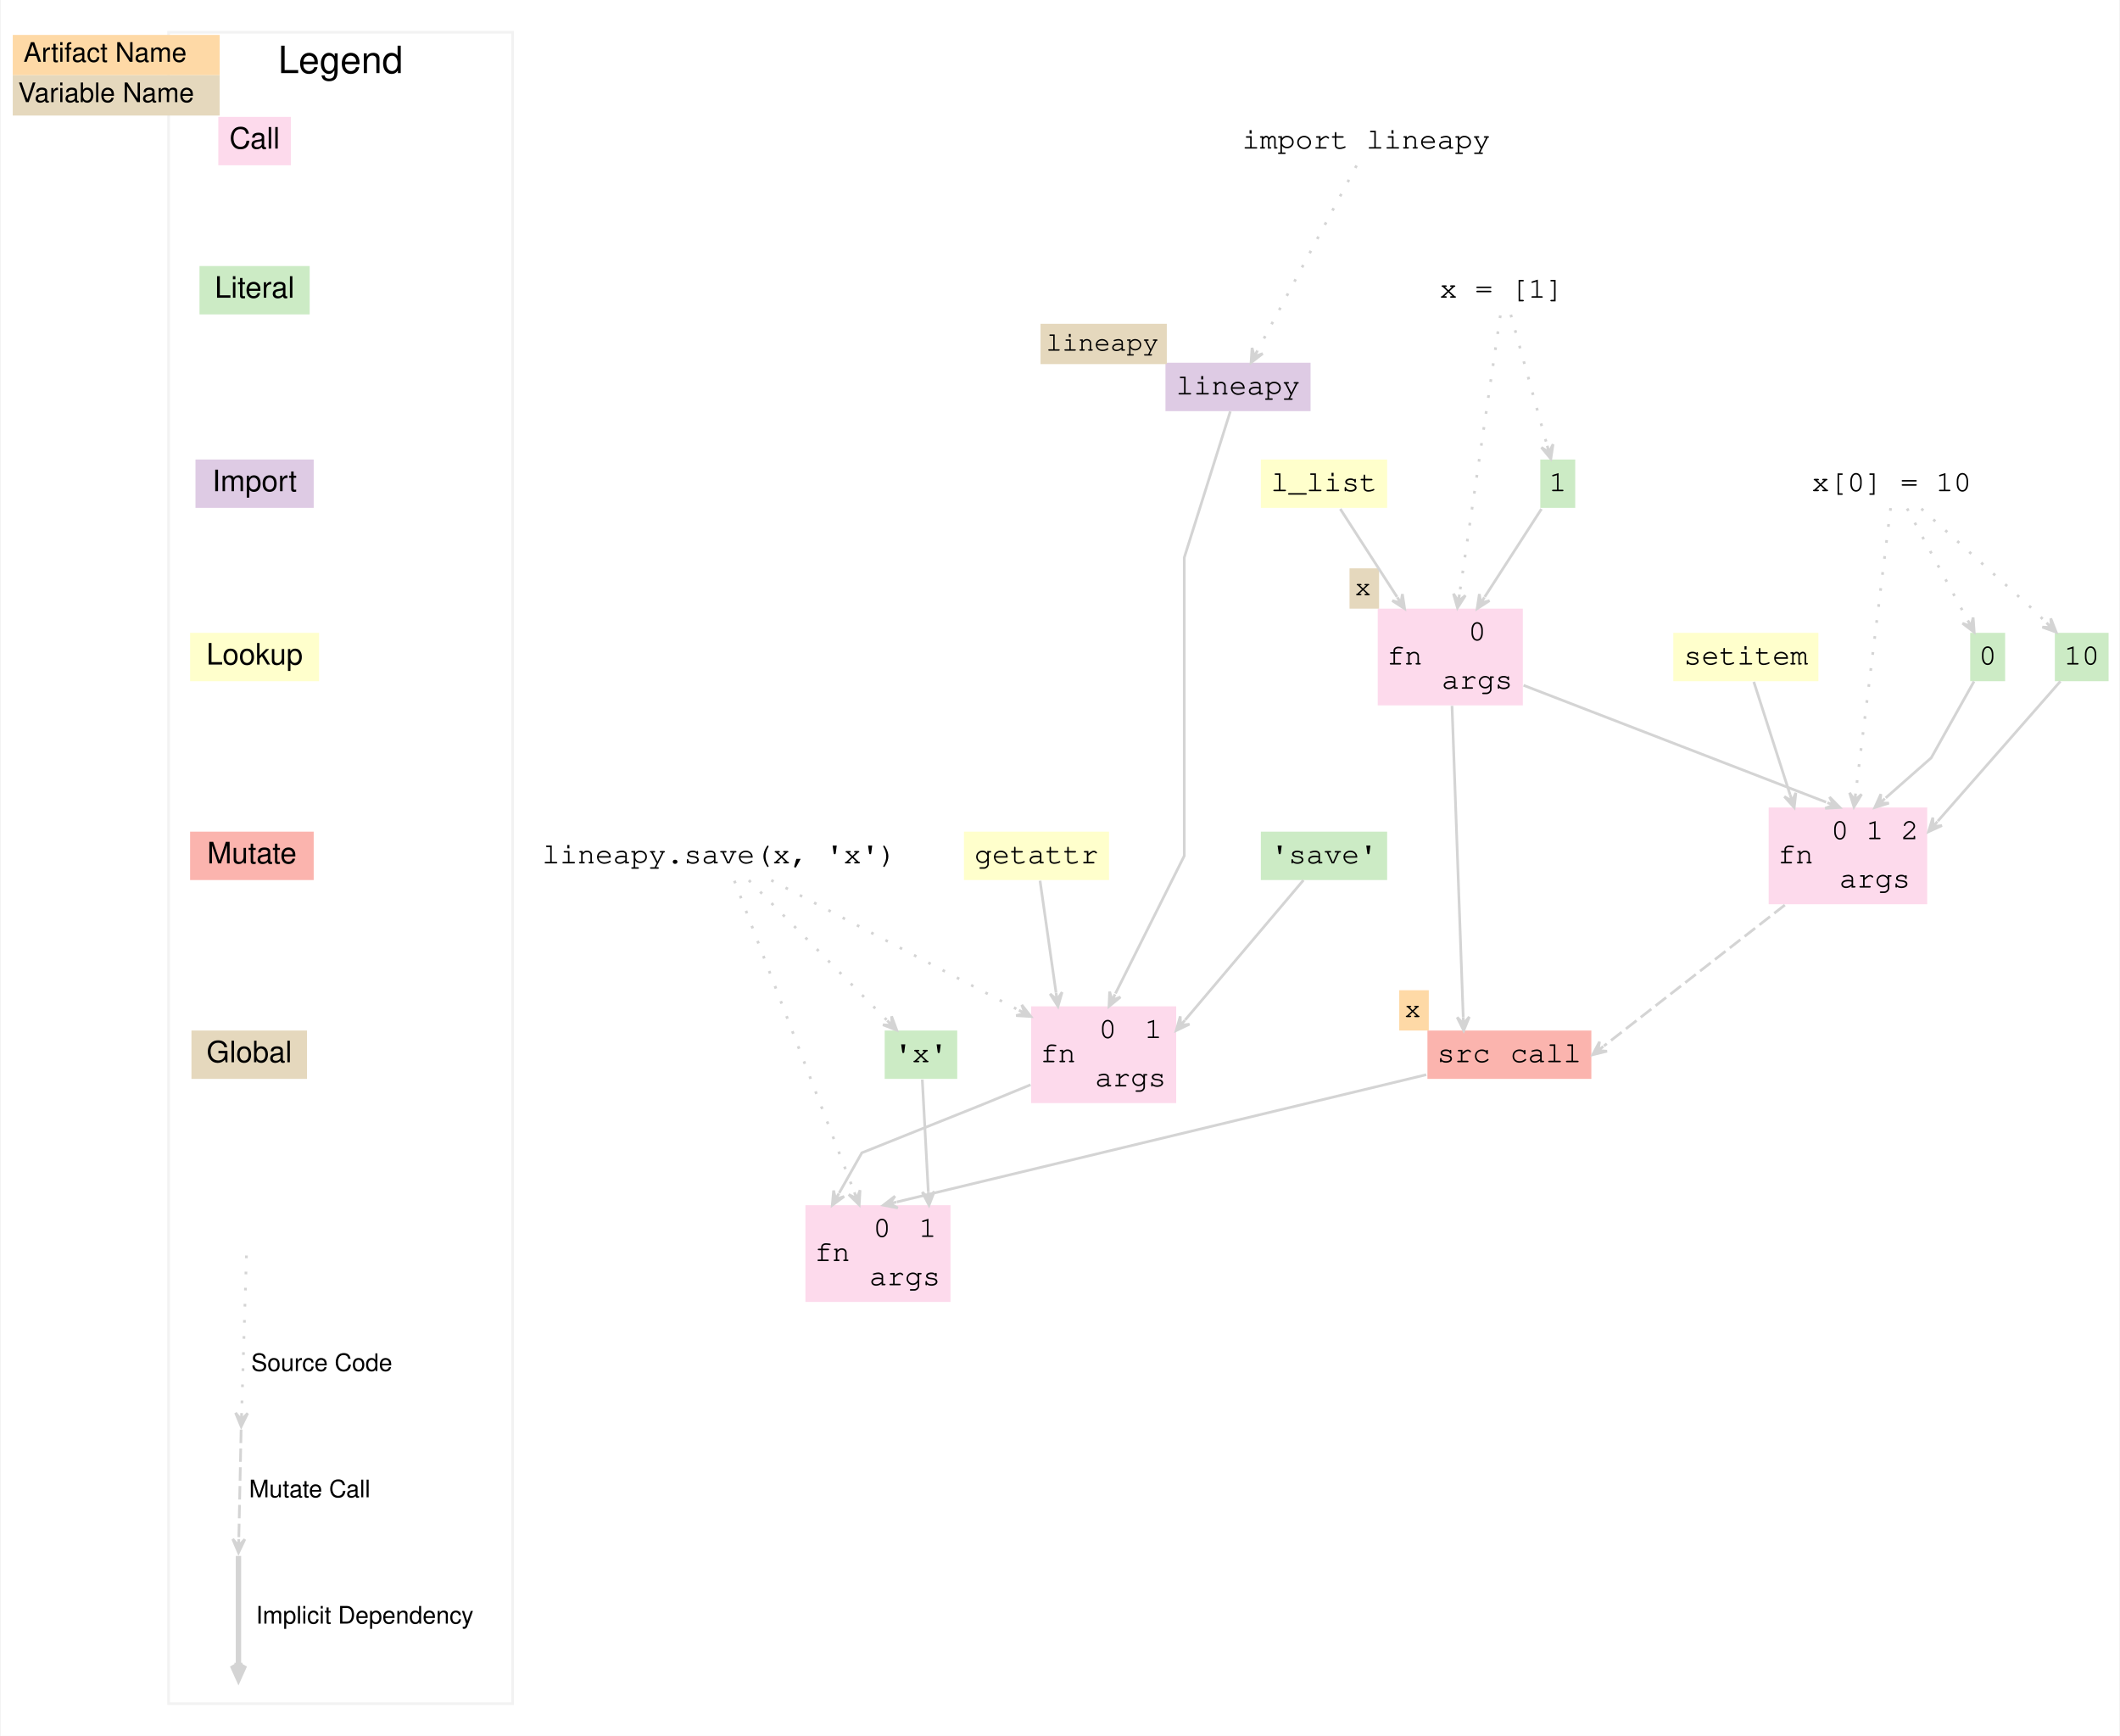
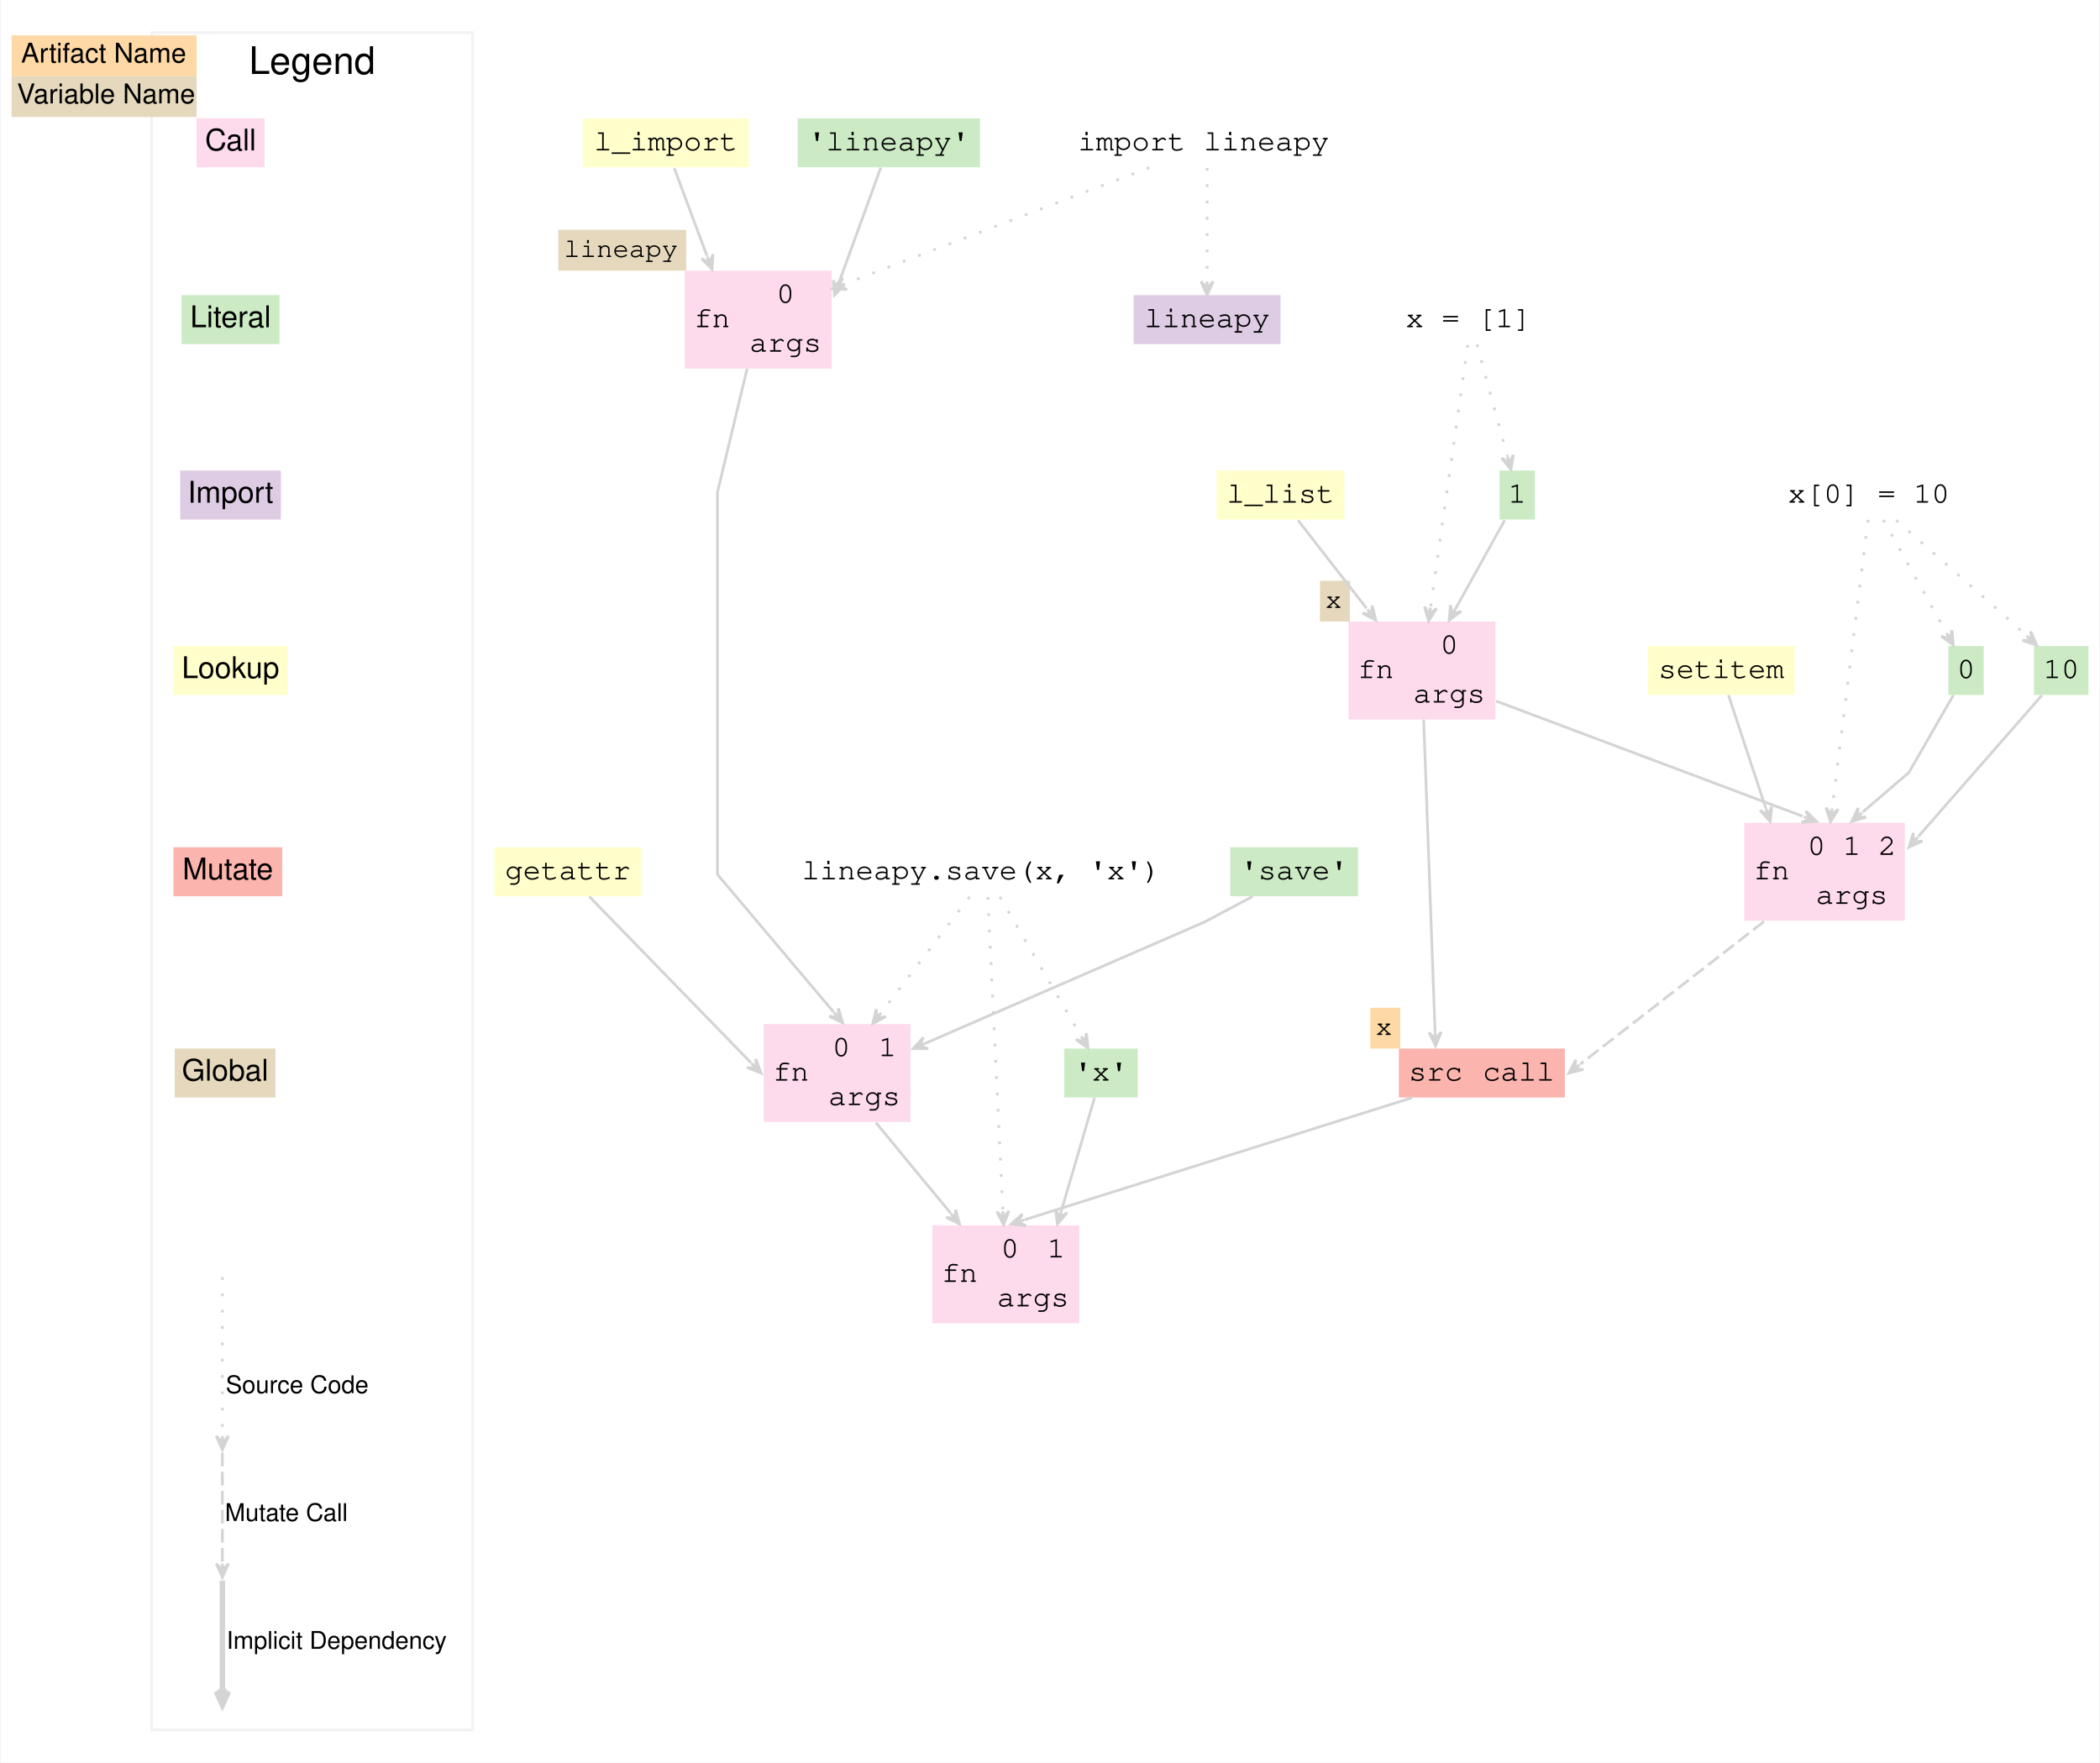
- <svg xmlns="http://www.w3.org/2000/svg" width="789pt" height="646pt" viewBox="0 0 788.5 646">
-   <g class="graph" transform="scale(1) translate(4 642)">
-     <polygon points="-4 4 -4 -642 784.5 -642 784.5 4" fill="#fff" stroke="transparent" />
+ <svg xmlns="http://www.w3.org/2000/svg" width="772pt" height="648pt" viewBox="0 0 771.5 648">
+   <g class="graph" transform="scale(1) translate(4 644)">
+     <polygon points="-4 4 -4 -644 767.5 -644 767.5 4" fill="#fff" stroke="transparent" />
    <g class="cluster">
-       <polygon points="58.5 -8 58.5 -630 186.5 -630 186.5 -8" fill="none" stroke="#f2f2f2" />
-       <text x="122.5" y="-614.8" fill="#000000" font-family="Helvetica,sans-Serif" font-size="14" text-anchor="middle">Legend</text>
-     </g>
-     <g class="node">
-       <polygon points="77 -580.5 77 -598.5 104 -598.5 104 -580.5" fill="#fddaec" stroke="#f2f2f2" stroke-width="0" />
-       <text x="90.5" y="-586.7" fill="#000000" font-family="Helvetica,sans-Serif" font-size="11" text-anchor="middle">Call</text>
-       <polygon points="0.5 -614 0.5 -629 77.5 -629 77.5 -614" fill="#fed9a6" stroke="transparent" />
-       <text x="4.5" y="-619" fill="#000000" font-family="Helvetica,sans-Serif" font-size="10">Artifact Name</text>
-       <polygon points="0.5 -599 0.5 -614 77.5 -614 77.5 -599" fill="#e5d8bd" stroke="transparent" />
-       <text x="2.5" y="-604" fill="#000000" font-family="Helvetica,sans-Serif" font-size="10">Variable Name</text>
-       <polygon points="111 -543 70 -543 70 -525 111 -525" fill="#ccebc5" stroke="#f2f2f2" stroke-width="0" />
-       <text x="90.5" y="-531.2" fill="#000000" font-family="Helvetica,sans-Serif" font-size="11" text-anchor="middle">Literal</text>
-       <polygon points="112.5 -471 68.5 -471 68.5 -453 112.5 -453" fill="#decbe4" stroke="#f2f2f2" stroke-width="0" />
-       <text x="90.5" y="-459.2" fill="#000000" font-family="Helvetica,sans-Serif" font-size="11" text-anchor="middle">Import</text>
-       <polygon points="114.5 -406.5 66.5 -406.5 66.5 -388.5 114.5 -388.5" fill="#ffc" stroke="#f2f2f2" stroke-width="0" />
-       <text x="90.5" y="-394.7" fill="#000000" font-family="Helvetica,sans-Serif" font-size="11" text-anchor="middle">Lookup</text>
-       <polygon points="66.5 -314.5 66.5 -332.5 112.5 -332.5 112.5 -314.5" fill="#fbb4ae" stroke="#f2f2f2" stroke-width="0" />
-       <text x="89.5" y="-320.7" fill="#000000" font-family="Helvetica,sans-Serif" font-size="11" text-anchor="middle">Mutate</text>
-       <polygon points="110 -258.5 67 -258.5 67 -240.5 110 -240.5" fill="#e5d8bd" stroke="#f2f2f2" stroke-width="0" />
-       <text x="88.5" y="-246.7" fill="#000000" font-family="Helvetica,sans-Serif" font-size="11" text-anchor="middle">Global</text>
+       <polygon points="51.5 -8 51.5 -632 169.5 -632 169.5 -8" fill="none" stroke="#f2f2f2" />
+       <text x="110.5" y="-616.8" font-family="Helvetica,sans-Serif" font-size="14" text-anchor="middle">Legend</text>
+     </g>
+     <g class="node">
+       <polygon points="68 -582.5 68 -600.5 93 -600.5 93 -582.5" fill="#fddaec" stroke="#f2f2f2" stroke-width="0" />
+       <text x="80.5" y="-588.7" fill="#000000" font-family="Helvetica,sans-Serif" font-size="11" text-anchor="middle">Call</text>
+       <polygon points="0 -616 0 -631 68 -631 68 -616" fill="#fed9a6" stroke="transparent" />
+       <text x="3.5" y="-621" fill="#000000" font-family="Helvetica,sans-Serif" font-size="10">Artifact Name</text>
+       <polygon points="0 -601 0 -616 68 -616 68 -601" fill="#e5d8bd" stroke="transparent" />
+       <text x="2" y="-606" fill="#000000" font-family="Helvetica,sans-Serif" font-size="10">Variable Name</text>
+       <polygon points="98.5 -535.5 62.5 -535.5 62.5 -517.5 98.5 -517.5" fill="#ccebc5" stroke="#f2f2f2" stroke-width="0" />
+       <text x="80.5" y="-523.7" fill="#000000" font-family="Helvetica,sans-Serif" font-size="11" text-anchor="middle">Literal</text>
+       <polygon points="99 -471 62 -471 62 -453 99 -453" fill="#decbe4" stroke="#f2f2f2" stroke-width="0" />
+       <text x="80.5" y="-459.2" fill="#000000" font-family="Helvetica,sans-Serif" font-size="11" text-anchor="middle">Import</text>
+       <polygon points="101.5 -406.5 59.5 -406.5 59.5 -388.5 101.5 -388.5" fill="#ffc" stroke="#f2f2f2" stroke-width="0" />
+       <text x="80.5" y="-394.7" fill="#000000" font-family="Helvetica,sans-Serif" font-size="11" text-anchor="middle">Lookup</text>
+       <polygon points="59.5 -314.5 59.5 -332.5 99.5 -332.5 99.5 -314.5" fill="#fbb4ae" stroke="#f2f2f2" stroke-width="0" />
+       <text x="79.5" y="-320.7" fill="#000000" font-family="Helvetica,sans-Serif" font-size="11" text-anchor="middle">Mutate</text>
+       <polygon points="97 -258.5 60 -258.5 60 -240.5 97 -240.5" fill="#e5d8bd" stroke="#f2f2f2" stroke-width="0" />
+       <text x="78.5" y="-246.7" fill="#000000" font-family="Helvetica,sans-Serif" font-size="11" text-anchor="middle">Global</text>
    </g>
    <g class="edge">
-       <path d="m87.478-174.77c-0.177 5.753-1.352 43.954-1.802 58.584" fill="none" stroke="#d4d4d4" stroke-dasharray="1,5" />
-       <polygon points="85.52 -111.14 87.923 -116.07 85.597 -113.64 85.674 -116.14 85.674 -116.14 85.674 -116.14 85.597 -113.64 83.425 -116.21 85.52 -111.14" fill="#d4d4d4" stroke="#d4d4d4" />
-       <text x="115.5" y="-131.8" fill="#000000" font-family="Helvetica,sans-Serif" font-size="9" text-anchor="middle">Source Code</text>
-       <path d="m85.489-109.97c-0.084 3.942-0.616 28.95-0.863 40.562" fill="none" stroke="#d4d4d4" stroke-dasharray="5,2" />
-       <polygon points="84.515 -64.22 86.871 -69.17 84.568 -66.719 84.622 -69.218 84.622 -69.218 84.622 -69.218 84.568 -66.719 82.372 -69.266 84.515 -64.22" fill="#d4d4d4" stroke="#d4d4d4" />
-       <text x="111" y="-84.8" fill="#000000" font-family="Helvetica,sans-Serif" font-size="9" text-anchor="middle">Mutate Call</text>
-       <path d="m84.5-62.972v40.562" fill="none" stroke="#d4d4d4" stroke-width="2" />
-       <polygon points="84.5 -17.22 86.75 -22.219 85 -19.719 85 -22.219 84.5 -22.22 84 -22.22 84 -19.72 82.25 -22.22 84.5 -17.22" fill="#d4d4d4" stroke="#d4d4d4" stroke-width="2" />
-       <text x="131.5" y="-37.8" fill="#000000" font-family="Helvetica,sans-Serif" font-size="9" text-anchor="middle">Implicit Dependency</text>
-     </g>
-     <g class="node">
-       <polygon points="483.5 -507 429.5 -507 429.5 -489 483.5 -489" fill="#decbe4" stroke="#f2f2f2" stroke-width="0" />
-       <text x="456.5" y="-495.2" fill="#000000" font-family="Courier,monospace" font-size="11" text-anchor="middle">lineapy</text>
-       <polygon points="383 -506.5 383 -521.5 430 -521.5 430 -506.5" fill="#e5d8bd" stroke="transparent" />
-       <text x="385" y="-511.5" fill="#000000" font-family="Courier,monospace" font-size="10">lineapy</text>
-       <polygon points="379.5 -231.5 379.5 -267.5 433.5 -267.5 433.5 -231.5" fill="#fddaec" stroke="#f2f2f2" stroke-width="0" />
-       <text x="389.5" y="-246.7" fill="#000000" font-family="Courier,monospace" font-size="11" text-anchor="middle">fn</text>
-       <polyline points="399.5 -231.5 399.5 -267.5" fill="none" stroke="#f2f2f2" stroke-width="0" />
-       <text x="408" y="-255.7" fill="#000000" font-family="Courier,monospace" font-size="11" text-anchor="middle">0</text>
-       <polyline points="416.5 -249.5 416.5 -267.5" fill="none" stroke="#f2f2f2" stroke-width="0" />
-       <text x="425" y="-255.7" fill="#000000" font-family="Courier,monospace" font-size="11" text-anchor="middle">1</text>
-       <polyline points="399.5 -249.5 433.5 -249.5" fill="none" stroke="#f2f2f2" stroke-width="0" />
-       <text x="416.5" y="-237.7" fill="#000000" font-family="Courier,monospace" font-size="11" text-anchor="middle">args</text>
-     </g>
-     <g class="edge" stroke="#d4d4d4">
-       <path d="m453.63-488.9c-5.53 17.558-17.134 54.402-17.134 54.402v111s-18.842 37.683-25.613 51.226" fill="none" />
-       <polygon points="408.5 -267.5 412.75 -270.97 409.62 -269.74 410.74 -271.97 410.74 -271.97 410.74 -271.97 409.62 -269.74 408.72 -272.98 408.5 -267.5" fill="#d4d4d4" />
-     </g>
-     <g class="node">
-       <polygon points="582 -471 569 -471 569 -453 582 -453" fill="#ccebc5" stroke="#f2f2f2" stroke-width="0" />
-       <text x="575.5" y="-459.2" fill="#000000" font-family="Courier,monospace" font-size="11" text-anchor="middle">1</text>
-       <polygon points="508.5 -379.5 508.5 -415.5 562.5 -415.5 562.5 -379.5" fill="#fddaec" stroke="#f2f2f2" stroke-width="0" />
-       <text x="518.5" y="-394.7" fill="#000000" font-family="Courier,monospace" font-size="11" text-anchor="middle">fn</text>
-       <polyline points="528.5 -379.5 528.5 -415.5" fill="none" stroke="#f2f2f2" stroke-width="0" />
-       <text x="545.5" y="-403.7" fill="#000000" font-family="Courier,monospace" font-size="11" text-anchor="middle">0</text>
-       <polyline points="528.5 -397.5 562.5 -397.5" fill="none" stroke="#f2f2f2" stroke-width="0" />
-       <text x="545.5" y="-385.7" fill="#000000" font-family="Courier,monospace" font-size="11" text-anchor="middle">args</text>
-       <polygon points="498 -415.5 498 -430.5 509 -430.5 509 -415.5" fill="#e5d8bd" stroke="transparent" />
-       <text x="500" y="-420.5" fill="#000000" font-family="Courier,monospace" font-size="10">x</text>
-     </g>
-     <g class="edge" stroke="#d4d4d4">
-       <path d="m569.43-452.59c-6.438 9.978-16.325 25.304-21.124 32.742" fill="none" />
-       <polygon points="545.5 -415.5 550.1 -418.48 546.86 -417.6 548.21 -419.7 548.21 -419.7 548.21 -419.7 546.86 -417.6 546.32 -420.92 545.5 -415.5" fill="#d4d4d4" />
-     </g>
-     <g class="node">
-       <polygon points="512 -471 465 -471 465 -453 512 -453" fill="#ffc" stroke="#f2f2f2" stroke-width="0" />
-       <text x="488.5" y="-459.2" fill="#000000" font-family="Courier,monospace" font-size="11" text-anchor="middle">l_list</text>
-     </g>
-     <g class="edge" stroke="#d4d4d4">
-       <path d="m494.57-452.59c6.438 9.978 16.325 25.304 21.124 32.742" fill="none" />
-       <polygon points="518.5 -415.5 517.68 -420.92 517.14 -417.6 515.79 -419.7 515.79 -419.7 515.79 -419.7 517.14 -417.6 513.9 -418.48 518.5 -415.5" fill="#d4d4d4" />
-     </g>
-     <g class="node">
-       <polygon points="527 -240.5 527 -258.5 588 -258.5 588 -240.5" fill="#fbb4ae" stroke="#f2f2f2" stroke-width="0" />
-       <text x="540.5" y="-246.7" fill="#000000" font-family="Courier,monospace" font-size="11" text-anchor="middle">src</text>
-       <polyline points="554 -240.5 554 -258.5" fill="none" stroke="#f2f2f2" stroke-width="0" />
-       <text x="571" y="-246.7" fill="#000000" font-family="Courier,monospace" font-size="11" text-anchor="middle">call</text>
-       <polygon points="516.5 -258.5 516.5 -273.5 527.5 -273.5 527.5 -258.5" fill="#fed9a6" stroke="transparent" />
-       <text x="518.5" y="-263.5" fill="#000000" font-family="Courier,monospace" font-size="10">x</text>
-     </g>
-     <g class="edge" stroke="#d4d4d4">
-       <path d="m536.15-379.33c1.154 32.085 3.494 97.145 4.164 115.75" fill="none" />
-       <polygon points="540.5 -258.5 542.57 -263.58 540.41 -261 540.32 -263.5 540.32 -263.5 540.32 -263.5 540.41 -261 538.07 -263.42 540.5 -258.5" fill="#d4d4d4" />
-     </g>
-     <g class="node">
-       <polygon points="654 -305.5 654 -341.5 713 -341.5 713 -305.5" fill="#fddaec" stroke="#f2f2f2" stroke-width="0" />
-       <text x="664" y="-320.7" fill="#000000" font-family="Courier,monospace" font-size="11" text-anchor="middle">fn</text>
-       <polyline points="674 -305.5 674 -341.5" fill="none" stroke="#f2f2f2" stroke-width="0" />
-       <text x="680.5" y="-329.7" fill="#000000" font-family="Courier,monospace" font-size="11" text-anchor="middle">0</text>
-       <polyline points="687 -323.5 687 -341.5" fill="none" stroke="#f2f2f2" stroke-width="0" />
-       <text x="693.5" y="-329.7" fill="#000000" font-family="Courier,monospace" font-size="11" text-anchor="middle">1</text>
-       <polyline points="700 -323.5 700 -341.5" fill="none" stroke="#f2f2f2" stroke-width="0" />
-       <text x="706.5" y="-329.7" fill="#000000" font-family="Courier,monospace" font-size="11" text-anchor="middle">2</text>
-       <polyline points="674 -323.5 713 -323.5" fill="none" stroke="#f2f2f2" stroke-width="0" />
-       <text x="693.5" y="-311.7" fill="#000000" font-family="Courier,monospace" font-size="11" text-anchor="middle">args</text>
-     </g>
-     <g class="edge" stroke="#d4d4d4">
-       <path d="m562.77-386.97c35.44 13.687 94.886 36.646 112.6 43.486" fill="none" />
-       <polygon points="680.5 -341.5 676.65 -345.4 678.17 -342.4 675.84 -343.3 675.84 -343.3 675.84 -343.3 678.17 -342.4 675.03 -341.2 680.5 -341.5" fill="#d4d4d4" />
-     </g>
-     <g class="node">
-       <polygon points="780.5 -406.5 760.5 -406.5 760.5 -388.5 780.5 -388.5" fill="#ccebc5" stroke="#f2f2f2" stroke-width="0" />
-       <text x="770.5" y="-394.7" fill="#000000" font-family="Courier,monospace" font-size="11" text-anchor="middle">10</text>
-     </g>
-     <g class="edge" stroke="#d4d4d4">
-       <path d="m762.57-388.46c-12.603 14.372-36.7 41.851-45.632 52.036" fill="none" />
-       <polygon points="713.5 -332.5 718.49 -334.78 715.15 -334.38 716.8 -336.26 716.8 -336.26 716.8 -336.26 715.15 -334.38 715.1 -337.74 713.5 -332.5" fill="#d4d4d4" />
-     </g>
-     <g class="node">
-       <polygon points="672.5 -406.5 618.5 -406.5 618.5 -388.5 672.5 -388.5" fill="#ffc" stroke="#f2f2f2" stroke-width="0" />
-       <text x="645.5" y="-394.7" fill="#000000" font-family="Courier,monospace" font-size="11" text-anchor="middle">setitem</text>
-     </g>
-     <g class="edge" stroke="#d4d4d4">
-       <path d="m648.47-388.25c3.874 12.053 10.507 32.688 13.492 41.975" fill="none" />
-       <polygon points="663.5 -341.5 664.11 -346.95 662.73 -343.88 661.97 -346.26 661.97 -346.26 661.97 -346.26 662.73 -343.88 659.83 -345.57 663.5 -341.5" fill="#d4d4d4" />
-     </g>
-     <g class="node">
-       <polygon points="742 -406.5 729 -406.5 729 -388.5 742 -388.5" fill="#ccebc5" stroke="#f2f2f2" stroke-width="0" />
-       <text x="735.5" y="-394.7" fill="#000000" font-family="Courier,monospace" font-size="11" text-anchor="middle">0</text>
-     </g>
-     <g class="edge" stroke="#d4d4d4">
-       <path d="m730.42-388.42c-6.215 11.098-15.916 28.422-15.916 28.422s-10.849 9.557-16.951 14.933" fill="none" />
-       <polygon points="693.5 -341.5 698.74 -343.12 695.38 -343.15 697.25 -344.81 697.25 -344.81 697.25 -344.81 695.38 -343.15 695.76 -346.49 693.5 -341.5" fill="#d4d4d4" />
-     </g>
-     <g class="node">
-       <polygon points="295.5 -157.5 295.5 -193.5 349.5 -193.5 349.5 -157.5" fill="#fddaec" stroke="#f2f2f2" stroke-width="0" />
-       <text x="305.5" y="-172.7" fill="#000000" font-family="Courier,monospace" font-size="11" text-anchor="middle">fn</text>
-       <polyline points="315.5 -157.5 315.5 -193.5" fill="none" stroke="#f2f2f2" stroke-width="0" />
-       <text x="324" y="-181.7" fill="#000000" font-family="Courier,monospace" font-size="11" text-anchor="middle">0</text>
-       <polyline points="332.5 -175.5 332.5 -193.5" fill="none" stroke="#f2f2f2" stroke-width="0" />
-       <text x="341" y="-181.7" fill="#000000" font-family="Courier,monospace" font-size="11" text-anchor="middle">1</text>
-       <polyline points="315.5 -175.5 349.5 -175.5" fill="none" stroke="#f2f2f2" stroke-width="0" />
-       <text x="332.5" y="-163.7" fill="#000000" font-family="Courier,monospace" font-size="11" text-anchor="middle">args</text>
-     </g>
-     <g class="edge" stroke="#d4d4d4">
-       <path d="m526.56-242.06c-56.201 13.507-171.61 41.244-197.03 47.355" fill="none" />
-       <polygon points="324.5 -193.5 329.89 -192.48 326.93 -194.08 329.36 -194.67 329.36 -194.67 329.36 -194.67 326.93 -194.08 328.84 -196.86 324.5 -193.5" fill="#d4d4d4" />
-       <path d="m660.02-305.21c-22.857 17.805-55.784 43.453-67.328 52.445" fill="none" stroke-dasharray="5,2" />
-       <polygon points="588.5 -249.5 593.83 -250.8 590.47 -251.04 592.44 -252.57 592.44 -252.57 592.44 -252.57 590.47 -251.04 591.06 -254.35 588.5 -249.5" fill="#d4d4d4" />
-     </g>
-     <g class="node">
-       <polygon points="352 -258.5 325 -258.5 325 -240.5 352 -240.5" fill="#ccebc5" stroke="#f2f2f2" stroke-width="0" />
-       <text x="338.5" y="-246.7" fill="#000000" font-family="Courier,monospace" font-size="11" text-anchor="middle">'x'</text>
-     </g>
-     <g class="edge" stroke="#d4d4d4">
-       <path d="m339-240.25c0.639 11.929 1.728 32.263 2.233 41.684" fill="none" />
-       <polygon points="341.5 -193.5 343.48 -198.61 341.37 -196 341.23 -198.49 341.23 -198.49 341.23 -198.49 341.37 -196 338.99 -198.37 341.5 -193.5" fill="#d4d4d4" />
-     </g>
-     <g class="node">
-       <polygon points="408.5 -332.5 354.5 -332.5 354.5 -314.5 408.5 -314.5" fill="#ffc" stroke="#f2f2f2" stroke-width="0" />
-       <text x="381.5" y="-320.7" fill="#000000" font-family="Courier,monospace" font-size="11" text-anchor="middle">getattr</text>
-     </g>
-     <g class="edge" stroke="#d4d4d4">
-       <path d="m382.82-314.25c1.704 11.929 4.609 32.263 5.955 41.684" fill="none" />
-       <polygon points="389.5 -267.5 391.02 -272.77 389.15 -269.97 388.79 -272.45 388.79 -272.45 388.79 -272.45 389.15 -269.97 386.57 -272.13 389.5 -267.5" fill="#d4d4d4" />
-     </g>
-     <g class="node">
-       <polygon points="512 -332.5 465 -332.5 465 -314.5 512 -314.5" fill="#ccebc5" stroke="#f2f2f2" stroke-width="0" />
-       <text x="488.5" y="-320.7" fill="#000000" font-family="Courier,monospace" font-size="11" text-anchor="middle">'save'</text>
-     </g>
-     <g class="edge" stroke="#d4d4d4">
-       <path d="m480.85-314.46c-12.161 14.372-35.412 41.851-44.031 52.036" fill="none" />
-       <polygon points="433.5 -258.5 438.45 -260.86 435.11 -260.41 436.73 -262.32 436.73 -262.32 436.73 -262.32 435.11 -260.41 435.01 -263.77 433.5 -258.5" fill="#d4d4d4" />
-       <path d="m379.29-238.31c-9.477 3.896-17.785 7.312-17.785 7.312l-45 18s-5.199 9.217-8.449 14.977" fill="none" />
-       <polygon points="305.5 -193.5 309.92 -196.75 306.73 -195.68 307.96 -197.85 307.96 -197.85 307.96 -197.85 306.73 -195.68 306 -198.96 305.5 -193.5" fill="#d4d4d4" />
-     </g>
-     <g class="node">
-       <text x="458" y="-586.7" fill="#000000" font-family="Courier,monospace" font-size="11">import lineapy</text>
-     </g>
-     <g class="edge" stroke="#d4d4d4">
-       <path d="m500.62-580.39c-8.659 16.168-26.753 49.958-36.874 68.857" fill="none" stroke-dasharray="1,5" />
-       <polygon points="461.36 -507.07 465.7 -510.42 462.54 -509.27 463.72 -511.48 463.72 -511.48 463.72 -511.48 462.54 -509.27 461.73 -512.54 461.36 -507.07" fill="#d4d4d4" />
-     </g>
-     <g class="node">
-       <text x="531.5" y="-531.2" fill="#000000" font-family="Courier,monospace" font-size="11">x = [1]</text>
-     </g>
-     <g class="edge" stroke="#d4d4d4">
-       <path d="m558.03-524.88c3.408 12.267 9.503 34.21 13.516 48.657" fill="none" stroke-dasharray="1,5" />
-       <polygon points="572.92 -471.27 573.75 -476.69 572.26 -473.68 571.59 -476.09 571.59 -476.09 571.59 -476.09 572.26 -473.68 569.42 -475.49 572.92 -471.27" fill="#d4d4d4" />
-       <path d="m554.13-524.62c-3.103 21.181-10.73 73.232-15.202 103.76" fill="none" stroke-dasharray="1,5" />
-       <polygon points="538.18 -415.79 541.13 -420.41 538.54 -418.26 538.9 -420.74 538.9 -420.74 538.9 -420.74 538.54 -418.26 536.68 -421.06 538.18 -415.79" fill="#d4d4d4" />
-     </g>
-     <g class="node">
-       <text x="670" y="-459.2" fill="#000000" font-family="Courier,monospace" font-size="11">x[0] = 10</text>
-     </g>
-     <g class="edge" stroke="#d4d4d4">
-       <path d="m710.82-452.69c14.902 13.441 40.679 36.691 40.679 36.691s2.454 2.389 5.598 5.451" fill="none" stroke-dasharray="1,5" />
-       <polygon points="761 -406.75 758.99 -411.85 759.21 -408.49 757.42 -410.24 757.42 -410.24 757.42 -410.24 759.21 -408.49 755.85 -408.63 761 -406.75" fill="#d4d4d4" />
-       <path d="m705.51-452.76c5.874 10.824 15.663 28.865 22.452 41.375" fill="none" stroke-dasharray="1,5" />
-       <polygon points="730.49 -406.72 730.09 -412.19 729.3 -408.92 728.11 -411.12 728.11 -411.12 728.11 -411.12 729.3 -408.92 726.13 -410.05 730.49 -406.72" fill="#d4d4d4" />
-       <path d="m699.38-452.91c-2.612 21.277-9.191 74.876-13.012 106.01" fill="none" stroke-dasharray="1,5" />
-       <polygon points="685.74 -341.73 688.58 -346.42 686.04 -344.21 686.35 -346.69 686.35 -346.69 686.35 -346.69 686.04 -344.21 684.11 -346.97 685.74 -341.73" fill="#d4d4d4" />
-     </g>
-     <g class="node">
-       <text x="197.5" y="-320.7" fill="#000000" font-family="Courier,monospace" font-size="11">lineapy.save(x, 'x')</text>
-     </g>
-     <g class="edge" stroke="#d4d4d4">
-       <path d="m274.45-314.43c12.916 13.093 36.836 37.34 51.506 52.212" fill="none" stroke-dasharray="1,5" />
-       <polygon points="329.48 -258.65 327.57 -263.79 327.72 -260.43 325.96 -262.21 325.96 -262.21 325.96 -262.21 327.72 -260.43 324.36 -260.63 329.48 -258.65" fill="#d4d4d4" />
-       <path d="m282.79-314.43c22.895 12.016 63.691 33.426 92.151 48.363" fill="none" stroke-dasharray="1,5" />
-       <polygon points="379.4 -263.72 376.02 -268.04 377.18 -264.89 374.97 -266.05 374.97 -266.05 374.97 -266.05 377.18 -264.89 373.92 -264.06 379.4 -263.72" fill="#d4d4d4" />
-       <path d="m269.07-314.24c8.827 22.92 31.905 82.841 44.654 115.94" fill="none" stroke-dasharray="1,5" />
-       <polygon points="315.52 -193.62 315.83 -199.09 314.62 -195.95 313.73 -198.28 313.73 -198.28 313.73 -198.28 314.62 -195.95 311.63 -197.47 315.52 -193.62" fill="#d4d4d4" />
+       <path d="m77.5-174.45v58.33" fill="none" stroke="#d4d4d4" stroke-dasharray="1,5" />
+       <polygon points="77.5 -111.04 79.75 -116.04 77.5 -113.54 77.5 -116.04 77.5 -116.04 77.5 -116.04 77.5 -113.54 75.25 -116.04 77.5 -111.04" fill="#d4d4d4" stroke="#d4d4d4" />
+       <text x="105" y="-131.8" font-family="Helvetica,sans-Serif" font-size="9" text-anchor="middle">Source Code</text>
+       <path d="m77.5-109.87v40.47" fill="none" stroke="#d4d4d4" stroke-dasharray="5,2" />
+       <polygon points="77.5 -64.12 79.75 -69.12 77.5 -66.62 77.5 -69.12 77.5 -69.12 77.5 -69.12 77.5 -66.62 75.25 -69.12 77.5 -64.12" fill="#d4d4d4" stroke="#d4d4d4" />
+       <text x="101" y="-84.8" font-family="Helvetica,sans-Serif" font-size="9" text-anchor="middle">Mutate Call</text>
+       <path d="m77.5-62.87v40.47" fill="none" stroke="#d4d4d4" stroke-width="2" />
+       <polygon points="77.5 -17.12 79.75 -22.12 78 -19.62 78 -22.12 77.5 -22.12 77 -22.12 77 -19.62 75.25 -22.12 77.5 -17.12" fill="#d4d4d4" stroke="#d4d4d4" stroke-width="2" />
+       <text x="119.5" y="-37.8" font-family="Helvetica,sans-Serif" font-size="9" text-anchor="middle">Implicit Dependency</text>
+     </g>
+     <g class="node">
+       <polygon points="271 -600.5 210 -600.5 210 -582.5 271 -582.5" fill="#ffc" stroke="#f2f2f2" stroke-width="0" />
+       <text x="240.5" y="-588.7" fill="#000000" font-family="Courier,monospace" font-size="11" text-anchor="middle">l_import</text>
+       <polygon points="247.5 -508.5 247.5 -544.5 301.5 -544.5 301.5 -508.5" fill="#fddaec" stroke="#f2f2f2" stroke-width="0" />
+       <text x="257.5" y="-523.7" fill="#000000" font-family="Courier,monospace" font-size="11" text-anchor="middle">fn</text>
+       <polyline points="267.5 -508.5 267.5 -544.5" fill="none" stroke="#f2f2f2" stroke-width="0" />
+       <text x="284.5" y="-532.7" fill="#000000" font-family="Courier,monospace" font-size="11" text-anchor="middle">0</text>
+       <polyline points="267.5 -526.5 301.5 -526.5" fill="none" stroke="#f2f2f2" stroke-width="0" />
+       <text x="284.5" y="-514.7" fill="#000000" font-family="Courier,monospace" font-size="11" text-anchor="middle">args</text>
+       <polygon points="201 -544.5 201 -559.5 248 -559.5 248 -544.5" fill="#e5d8bd" stroke="transparent" />
+       <text x="203" y="-549.5" fill="#000000" font-family="Courier,monospace" font-size="10">lineapy</text>
+     </g>
+     <g class="edge" stroke="#d4d4d4">
+       <path d="m243.62-582.15c3.53 9.44 9.15 24.5 12.04 32.23" fill="none" />
+       <polygon points="257.5 -545 257.86 -550.47 256.62 -547.34 255.75 -549.68 255.75 -549.68 255.75 -549.68 256.62 -547.34 253.64 -548.9 257.5 -545" fill="#d4d4d4" />
+     </g>
+     <g class="node">
+       <polygon points="356 -600.5 289 -600.5 289 -582.5 356 -582.5" fill="#ccebc5" stroke="#f2f2f2" stroke-width="0" />
+       <text x="322.5" y="-588.7" fill="#000000" font-family="Courier,monospace" font-size="11" text-anchor="middle">'lineapy'</text>
+     </g>
+     <g class="edge" stroke="#d4d4d4">
+       <path d="m319.55-582.38c-4.22 11.59-11.83 32.54-15.28 42" fill="none" />
+       <polygon points="302.5 -535.5 306.32 -539.43 303.35 -537.85 304.21 -540.2 304.21 -540.2 304.21 -540.2 303.35 -537.85 302.09 -540.97 302.5 -535.5" fill="#d4d4d4" />
+     </g>
+     <g class="node">
+       <polygon points="276.5 -231.5 276.5 -267.5 330.5 -267.5 330.5 -231.5" fill="#fddaec" stroke="#f2f2f2" stroke-width="0" />
+       <text x="286.5" y="-246.7" fill="#000000" font-family="Courier,monospace" font-size="11" text-anchor="middle">fn</text>
+       <polyline points="296.5 -231.5 296.5 -267.5" fill="none" stroke="#f2f2f2" stroke-width="0" />
+       <text x="305" y="-255.7" fill="#000000" font-family="Courier,monospace" font-size="11" text-anchor="middle">0</text>
+       <polyline points="313.5 -249.5 313.5 -267.5" fill="none" stroke="#f2f2f2" stroke-width="0" />
+       <text x="322" y="-255.7" fill="#000000" font-family="Courier,monospace" font-size="11" text-anchor="middle">1</text>
+       <polyline points="296.5 -249.5 330.5 -249.5" fill="none" stroke="#f2f2f2" stroke-width="0" />
+       <text x="313.5" y="-237.7" fill="#000000" font-family="Courier,monospace" font-size="11" text-anchor="middle">args</text>
+     </g>
+     <g class="edge" stroke="#d4d4d4">
+       <path d="m270.4-508.42c-4.44 18.5-10.9 45.42-10.9 45.42v140.5s32.14 38.08 42.69 50.58" fill="none" />
+       <polygon points="305.5 -268 303.99 -273.27 303.89 -269.91 302.27 -271.82 302.27 -271.82 302.27 -271.82 303.89 -269.91 300.56 -270.37 305.5 -268" fill="#d4d4d4" />
+     </g>
+     <g class="node">
+       <polygon points="466.5 -535.5 412.5 -535.5 412.5 -517.5 466.5 -517.5" fill="#decbe4" stroke="#f2f2f2" stroke-width="0" />
+       <text x="439.5" y="-523.7" fill="#000000" font-family="Courier,monospace" font-size="11" text-anchor="middle">lineapy</text>
+       <polygon points="560 -471 547 -471 547 -453 560 -453" fill="#ccebc5" stroke="#f2f2f2" stroke-width="0" />
+       <text x="553.5" y="-459.2" fill="#000000" font-family="Courier,monospace" font-size="11" text-anchor="middle">1</text>
+       <polygon points="491.5 -379.5 491.5 -415.5 545.5 -415.5 545.5 -379.5" fill="#fddaec" stroke="#f2f2f2" stroke-width="0" />
+       <text x="501.5" y="-394.7" fill="#000000" font-family="Courier,monospace" font-size="11" text-anchor="middle">fn</text>
+       <polyline points="511.5 -379.5 511.5 -415.5" fill="none" stroke="#f2f2f2" stroke-width="0" />
+       <text x="528.5" y="-403.7" fill="#000000" font-family="Courier,monospace" font-size="11" text-anchor="middle">0</text>
+       <polyline points="511.5 -397.5 545.5 -397.5" fill="none" stroke="#f2f2f2" stroke-width="0" />
+       <text x="528.5" y="-385.7" fill="#000000" font-family="Courier,monospace" font-size="11" text-anchor="middle">args</text>
+       <polygon points="481 -415.5 481 -430.5 492 -430.5 492 -415.5" fill="#e5d8bd" stroke="transparent" />
+       <text x="483" y="-420.5" fill="#000000" font-family="Courier,monospace" font-size="10">x</text>
+     </g>
+     <g class="edge" stroke="#d4d4d4">
+       <path d="m548.91-452.75c-5.3 9.54-13.82 24.89-17.98 32.37" fill="none" />
+       <polygon points="528.5 -416 532.9 -419.28 529.71 -418.19 530.93 -420.37 530.93 -420.37 530.93 -420.37 529.71 -418.19 528.96 -421.46 528.5 -416" fill="#d4d4d4" />
+     </g>
+     <g class="node">
+       <polygon points="490 -471 443 -471 443 -453 490 -453" fill="#ffc" stroke="#f2f2f2" stroke-width="0" />
+       <text x="466.5" y="-459.2" fill="#000000" font-family="Courier,monospace" font-size="11" text-anchor="middle">l_list</text>
+     </g>
+     <g class="edge" stroke="#d4d4d4">
+       <path d="m472.92-452.75c7.42 9.54 19.36 24.89 25.17 32.37" fill="none" />
+       <polygon points="501.5 -416 500.21 -421.33 499.97 -417.97 498.43 -419.95 498.43 -419.95 498.43 -419.95 499.97 -417.97 496.65 -418.57 501.5 -416" fill="#d4d4d4" />
+     </g>
+     <g class="node">
+       <polygon points="510 -240.5 510 -258.5 571 -258.5 571 -240.5" fill="#fbb4ae" stroke="#f2f2f2" stroke-width="0" />
+       <text x="523.5" y="-246.7" fill="#000000" font-family="Courier,monospace" font-size="11" text-anchor="middle">src</text>
+       <polyline points="537 -240.5 537 -258.5" fill="none" stroke="#f2f2f2" stroke-width="0" />
+       <text x="554" y="-246.7" fill="#000000" font-family="Courier,monospace" font-size="11" text-anchor="middle">call</text>
+       <polygon points="499.5 -258.5 499.5 -273.5 510.5 -273.5 510.5 -258.5" fill="#fed9a6" stroke="transparent" />
+       <text x="501.5" y="-263.5" fill="#000000" font-family="Courier,monospace" font-size="10">x</text>
+     </g>
+     <g class="edge" stroke="#d4d4d4">
+       <path d="m519.12-379.43c1.14 31.28 3.52 96.25 4.19 114.85" fill="none" />
+       <polygon points="523.5 -259.5 525.57 -264.58 523.41 -262 523.32 -264.5 523.32 -264.5 523.32 -264.5 523.41 -262 521.07 -264.41 523.5 -259.5" fill="#d4d4d4" />
+     </g>
+     <g class="node">
+       <polygon points="637 -305.5 637 -341.5 696 -341.5 696 -305.5" fill="#fddaec" stroke="#f2f2f2" stroke-width="0" />
+       <text x="647" y="-320.7" fill="#000000" font-family="Courier,monospace" font-size="11" text-anchor="middle">fn</text>
+       <polyline points="657 -305.5 657 -341.5" fill="none" stroke="#f2f2f2" stroke-width="0" />
+       <text x="663.5" y="-329.7" fill="#000000" font-family="Courier,monospace" font-size="11" text-anchor="middle">0</text>
+       <polyline points="670 -323.5 670 -341.5" fill="none" stroke="#f2f2f2" stroke-width="0" />
+       <text x="676.5" y="-329.7" fill="#000000" font-family="Courier,monospace" font-size="11" text-anchor="middle">1</text>
+       <polyline points="683 -323.5 683 -341.5" fill="none" stroke="#f2f2f2" stroke-width="0" />
+       <text x="689.5" y="-329.7" fill="#000000" font-family="Courier,monospace" font-size="11" text-anchor="middle">2</text>
+       <polyline points="657 -323.5 696 -323.5" fill="none" stroke="#f2f2f2" stroke-width="0" />
+       <text x="676.5" y="-311.7" fill="#000000" font-family="Courier,monospace" font-size="11" text-anchor="middle">args</text>
+     </g>
+     <g class="edge" stroke="#d4d4d4">
+       <path d="m545.77-386.25c35.44 13.32 94.89 35.67 112.6 42.32" fill="none" />
+       <polygon points="663.5 -342 659.61 -345.87 661.16 -342.88 658.82 -343.76 658.82 -343.76 658.82 -343.76 661.16 -342.88 658.03 -341.65 663.5 -342" fill="#d4d4d4" />
+     </g>
+     <g class="node">
+       <polygon points="763.5 -406.5 743.5 -406.5 743.5 -388.5 763.5 -388.5" fill="#ccebc5" stroke="#f2f2f2" stroke-width="0" />
+       <text x="753.5" y="-394.7" fill="#000000" font-family="Courier,monospace" font-size="11" text-anchor="middle">10</text>
+     </g>
+     <g class="edge" stroke="#d4d4d4">
+       <path d="m746.41-388.39c-12.13 13.85-36.41 41.6-45.43 51.91" fill="none" />
+       <polygon points="697.5 -332.5 702.49 -334.78 699.15 -334.38 700.79 -336.26 700.79 -336.26 700.79 -336.26 699.15 -334.38 699.1 -337.74 697.5 -332.5" fill="#d4d4d4" />
+     </g>
+     <g class="node">
+       <polygon points="655.5 -406.5 601.5 -406.5 601.5 -388.5 655.5 -388.5" fill="#ffc" stroke="#f2f2f2" stroke-width="0" />
+       <text x="628.5" y="-394.7" fill="#000000" font-family="Courier,monospace" font-size="11" text-anchor="middle">setitem</text>
+     </g>
+     <g class="edge" stroke="#d4d4d4">
+       <path d="m631.16-388.46c3.79 11.49 10.65 32.25 13.74 41.63" fill="none" />
+       <polygon points="646.5 -342 647.07 -347.45 645.72 -344.37 644.93 -346.75 644.93 -346.75 644.93 -346.75 645.72 -344.37 642.8 -346.04 646.5 -342" fill="#d4d4d4" />
+     </g>
+     <g class="node">
+       <polygon points="725 -406.5 712 -406.5 712 -388.5 725 -388.5" fill="#ccebc5" stroke="#f2f2f2" stroke-width="0" />
+       <text x="718.5" y="-394.7" fill="#000000" font-family="Courier,monospace" font-size="11" text-anchor="middle">0</text>
+     </g>
+     <g class="edge" stroke="#d4d4d4">
+       <path d="m713.84-388.4c-6.19 10.75-16.34 28.4-16.34 28.4s-10.85 9.3-16.95 14.53" fill="none" />
+       <polygon points="676.5 -342 681.76 -343.55 678.4 -343.63 680.3 -345.25 680.3 -345.25 680.3 -345.25 678.4 -343.63 678.83 -346.96 676.5 -342" fill="#d4d4d4" />
+     </g>
+     <g class="node">
+       <polygon points="338.5 -157.5 338.5 -193.5 392.5 -193.5 392.5 -157.5" fill="#fddaec" stroke="#f2f2f2" stroke-width="0" />
+       <text x="348.5" y="-172.7" fill="#000000" font-family="Courier,monospace" font-size="11" text-anchor="middle">fn</text>
+       <polyline points="358.5 -157.5 358.5 -193.5" fill="none" stroke="#f2f2f2" stroke-width="0" />
+       <text x="367" y="-181.7" fill="#000000" font-family="Courier,monospace" font-size="11" text-anchor="middle">0</text>
+       <polyline points="375.5 -175.5 375.5 -193.5" fill="none" stroke="#f2f2f2" stroke-width="0" />
+       <text x="384" y="-181.7" fill="#000000" font-family="Courier,monospace" font-size="11" text-anchor="middle">1</text>
+       <polyline points="358.5 -175.5 392.5 -175.5" fill="none" stroke="#f2f2f2" stroke-width="0" />
+       <text x="375.5" y="-163.7" fill="#000000" font-family="Courier,monospace" font-size="11" text-anchor="middle">args</text>
+     </g>
+     <g class="edge" stroke="#d4d4d4">
+       <path d="m514.97-240.46c-41.73 13.15-121.98 38.43-142.57 44.91" fill="none" />
+       <polygon points="367.5 -194 372.95 -193.36 369.88 -194.75 372.27 -195.5 372.27 -195.5 372.27 -195.5 369.88 -194.75 371.59 -197.65 367.5 -194" fill="#d4d4d4" />
+       <path d="m644.22-305.2c-22.58 17.54-55.81 43.35-67.48 52.41" fill="none" stroke-dasharray="5,2" />
+       <polygon points="572.5 -249.5 577.83 -250.79 574.47 -251.03 576.45 -252.57 576.45 -252.57 576.45 -252.57 574.47 -251.03 575.07 -254.34 572.5 -249.5" fill="#d4d4d4" />
+     </g>
+     <g class="node">
+       <polygon points="414 -258.5 387 -258.5 387 -240.5 414 -240.5" fill="#ccebc5" stroke="#f2f2f2" stroke-width="0" />
+       <text x="400.5" y="-246.7" fill="#000000" font-family="Courier,monospace" font-size="11" text-anchor="middle">'x'</text>
+     </g>
+     <g class="edge" stroke="#d4d4d4">
+       <path d="m398.14-240.46c-3.37 11.49-9.47 32.25-12.22 41.63" fill="none" />
+       <polygon points="384.5 -194 388.07 -198.16 385.2 -196.4 385.91 -198.8 385.91 -198.8 385.91 -198.8 385.2 -196.4 383.75 -199.43 384.5 -194" fill="#d4d4d4" />
+     </g>
+     <g class="node">
+       <polygon points="231.5 -332.5 177.5 -332.5 177.5 -314.5 231.5 -314.5" fill="#ffc" stroke="#f2f2f2" stroke-width="0" />
+       <text x="204.5" y="-320.7" fill="#000000" font-family="Courier,monospace" font-size="11" text-anchor="middle">getattr</text>
+     </g>
+     <g class="edge" stroke="#d4d4d4">
+       <path d="m212.37-314.41c15.31 15.74 48.56 49.93 59.53 61.21" fill="none" />
+       <polygon points="275.5 -249.5 273.63 -254.65 273.76 -251.29 272.01 -253.08 272.01 -253.08 272.01 -253.08 273.76 -251.29 270.4 -251.52 275.5 -249.5" fill="#d4d4d4" />
+     </g>
+     <g class="node">
+       <polygon points="495 -332.5 448 -332.5 448 -314.5 495 -314.5" fill="#ccebc5" stroke="#f2f2f2" stroke-width="0" />
+       <text x="471.5" y="-320.7" fill="#000000" font-family="Courier,monospace" font-size="11" text-anchor="middle">'save'</text>
+     </g>
+     <g class="edge" stroke="#d4d4d4">
+       <path d="m456.16-314.36c-8.62 4.57-17.66 9.36-17.66 9.36l-102.4 44.5" fill="none" />
+       <polygon points="331.5 -258.5 336.98 -258.43 333.79 -259.5 336.09 -260.49 336.09 -260.49 336.09 -260.49 333.79 -259.5 335.19 -262.56 331.5 -258.5" fill="#d4d4d4" />
+       <path d="m317.74-231.26c9.68 11.73 21.73 26.33 27.45 33.25" fill="none" />
+       <polygon points="348.5 -194 347.05 -199.29 346.91 -195.93 345.32 -197.86 345.32 -197.86 345.32 -197.86 346.91 -195.93 343.58 -196.42 348.5 -194" fill="#d4d4d4" />
+     </g>
+     <g class="node">
+       <text x="392" y="-588.7" fill="#000000" font-family="Courier,monospace" font-size="11">import lineapy</text>
+     </g>
+     <g class="edge" stroke="#d4d4d4">
+       <path d="m418.27-582.39c-28.38 10.83-78.89 30.12-111.86 42.71" fill="none" stroke-dasharray="1,5" />
+       <polygon points="301.68 -537.88 307.15 -537.56 304.01 -538.77 306.35 -539.66 306.35 -539.66 306.35 -539.66 304.01 -538.77 305.55 -541.76 301.68 -537.88" fill="#d4d4d4" />
+       <path d="m439.5-582.26v41.42" fill="none" stroke-dasharray="1,5" />
+       <polygon points="439.5 -535.54 441.75 -540.54 439.5 -538.04 439.5 -540.54 439.5 -540.54 439.5 -540.54 439.5 -538.04 437.25 -540.54 439.5 -535.54" fill="#d4d4d4" />
+     </g>
+     <g class="node">
+       <text x="512.5" y="-523.7" fill="#000000" font-family="Courier,monospace" font-size="11">x = [1]</text>
+     </g>
+     <g class="edge" stroke="#d4d4d4">
+       <path d="m538.72-517.33c2.84 10.42 7.78 28.59 11.16 41.02" fill="none" stroke-dasharray="1,5" />
+       <polygon points="551.22 -471.37 552.08 -476.79 550.57 -473.78 549.91 -476.2 549.91 -476.2 549.91 -476.2 550.57 -473.78 547.74 -475.61 551.22 -471.37" fill="#d4d4d4" />
+       <path d="m535.32-517.17c-2.74 19.33-9.6 67.73-13.66 96.4" fill="none" stroke-dasharray="1,5" />
+       <polygon points="520.93 -415.66 523.86 -420.3 521.28 -418.14 521.63 -420.61 521.63 -420.61 521.63 -420.61 521.28 -418.14 519.41 -420.93 520.93 -415.66" fill="#d4d4d4" />
+     </g>
+     <g class="node">
+       <text x="653" y="-459.2" fill="#000000" font-family="Courier,monospace" font-size="11">x[0] = 10</text>
+     </g>
+     <g class="edge" stroke="#d4d4d4">
+       <path d="m692.85-452.75c14.73 12.99 41.65 36.75 41.65 36.75s2.61 2.4 5.89 5.43" fill="none" stroke-dasharray="1,5" />
+       <polygon points="744.45 -406.84 742.29 -411.88 742.61 -408.53 740.77 -410.23 740.77 -410.23 740.77 -410.23 742.61 -408.53 739.24 -408.57 744.45 -406.84" fill="#d4d4d4" />
+       <path d="m688.08-452.83c5.88 10.52 16.19 28.91 23.15 41.35" fill="none" stroke-dasharray="1,5" />
+       <polygon points="713.81 -406.87 713.33 -412.33 712.59 -409.05 711.37 -411.23 711.37 -411.23 711.37 -411.23 712.59 -409.05 709.41 -410.14 713.81 -406.87" fill="#d4d4d4" />
+       <path d="m682.49-452.87c-2.56 20.51-9.33 74.92-13.19 105.92" fill="none" stroke-dasharray="1,5" />
+       <polygon points="668.66 -341.82 671.51 -346.5 668.97 -344.3 669.27 -346.78 669.27 -346.78 669.27 -346.78 668.97 -344.3 667.04 -347.06 668.66 -341.82" fill="#d4d4d4" />
+     </g>
+     <g class="node">
+       <text x="290.5" y="-320.7" fill="#000000" font-family="Courier,monospace" font-size="11">lineapy.save(x, 'x')</text>
+     </g>
+     <g class="edge" stroke="#d4d4d4">
+       <path d="m363.32-314.24c7.28 12.48 21.14 36.24 29.72 50.96" fill="none" stroke-dasharray="1,5" />
+       <polygon points="395.74 -258.66 395.16 -264.12 394.48 -260.82 393.22 -262.98 393.22 -262.98 393.22 -262.98 394.48 -260.82 391.28 -261.85 395.74 -258.66" fill="#d4d4d4" />
+       <path d="m352.19-314.24c-7.82 10.24-21.46 28.09-32.31 42.3" fill="none" stroke-dasharray="1,5" />
+       <polygon points="316.61 -267.66 321.43 -270.27 318.13 -269.65 319.65 -271.64 319.65 -271.64 319.65 -271.64 318.13 -269.65 317.86 -273 316.61 -267.66" fill="#d4d4d4" />
+       <path d="m358.9-314.23c1.05 21.99 3.95 82.47 5.53 115.5" fill="none" stroke-dasharray="1,5" />
+       <polygon points="364.68 -193.68 366.68 -198.78 364.56 -196.17 364.44 -198.67 364.44 -198.67 364.44 -198.67 364.56 -196.17 362.19 -198.56 364.68 -193.68" fill="#d4d4d4" />
    </g>
  </g>
</svg>
